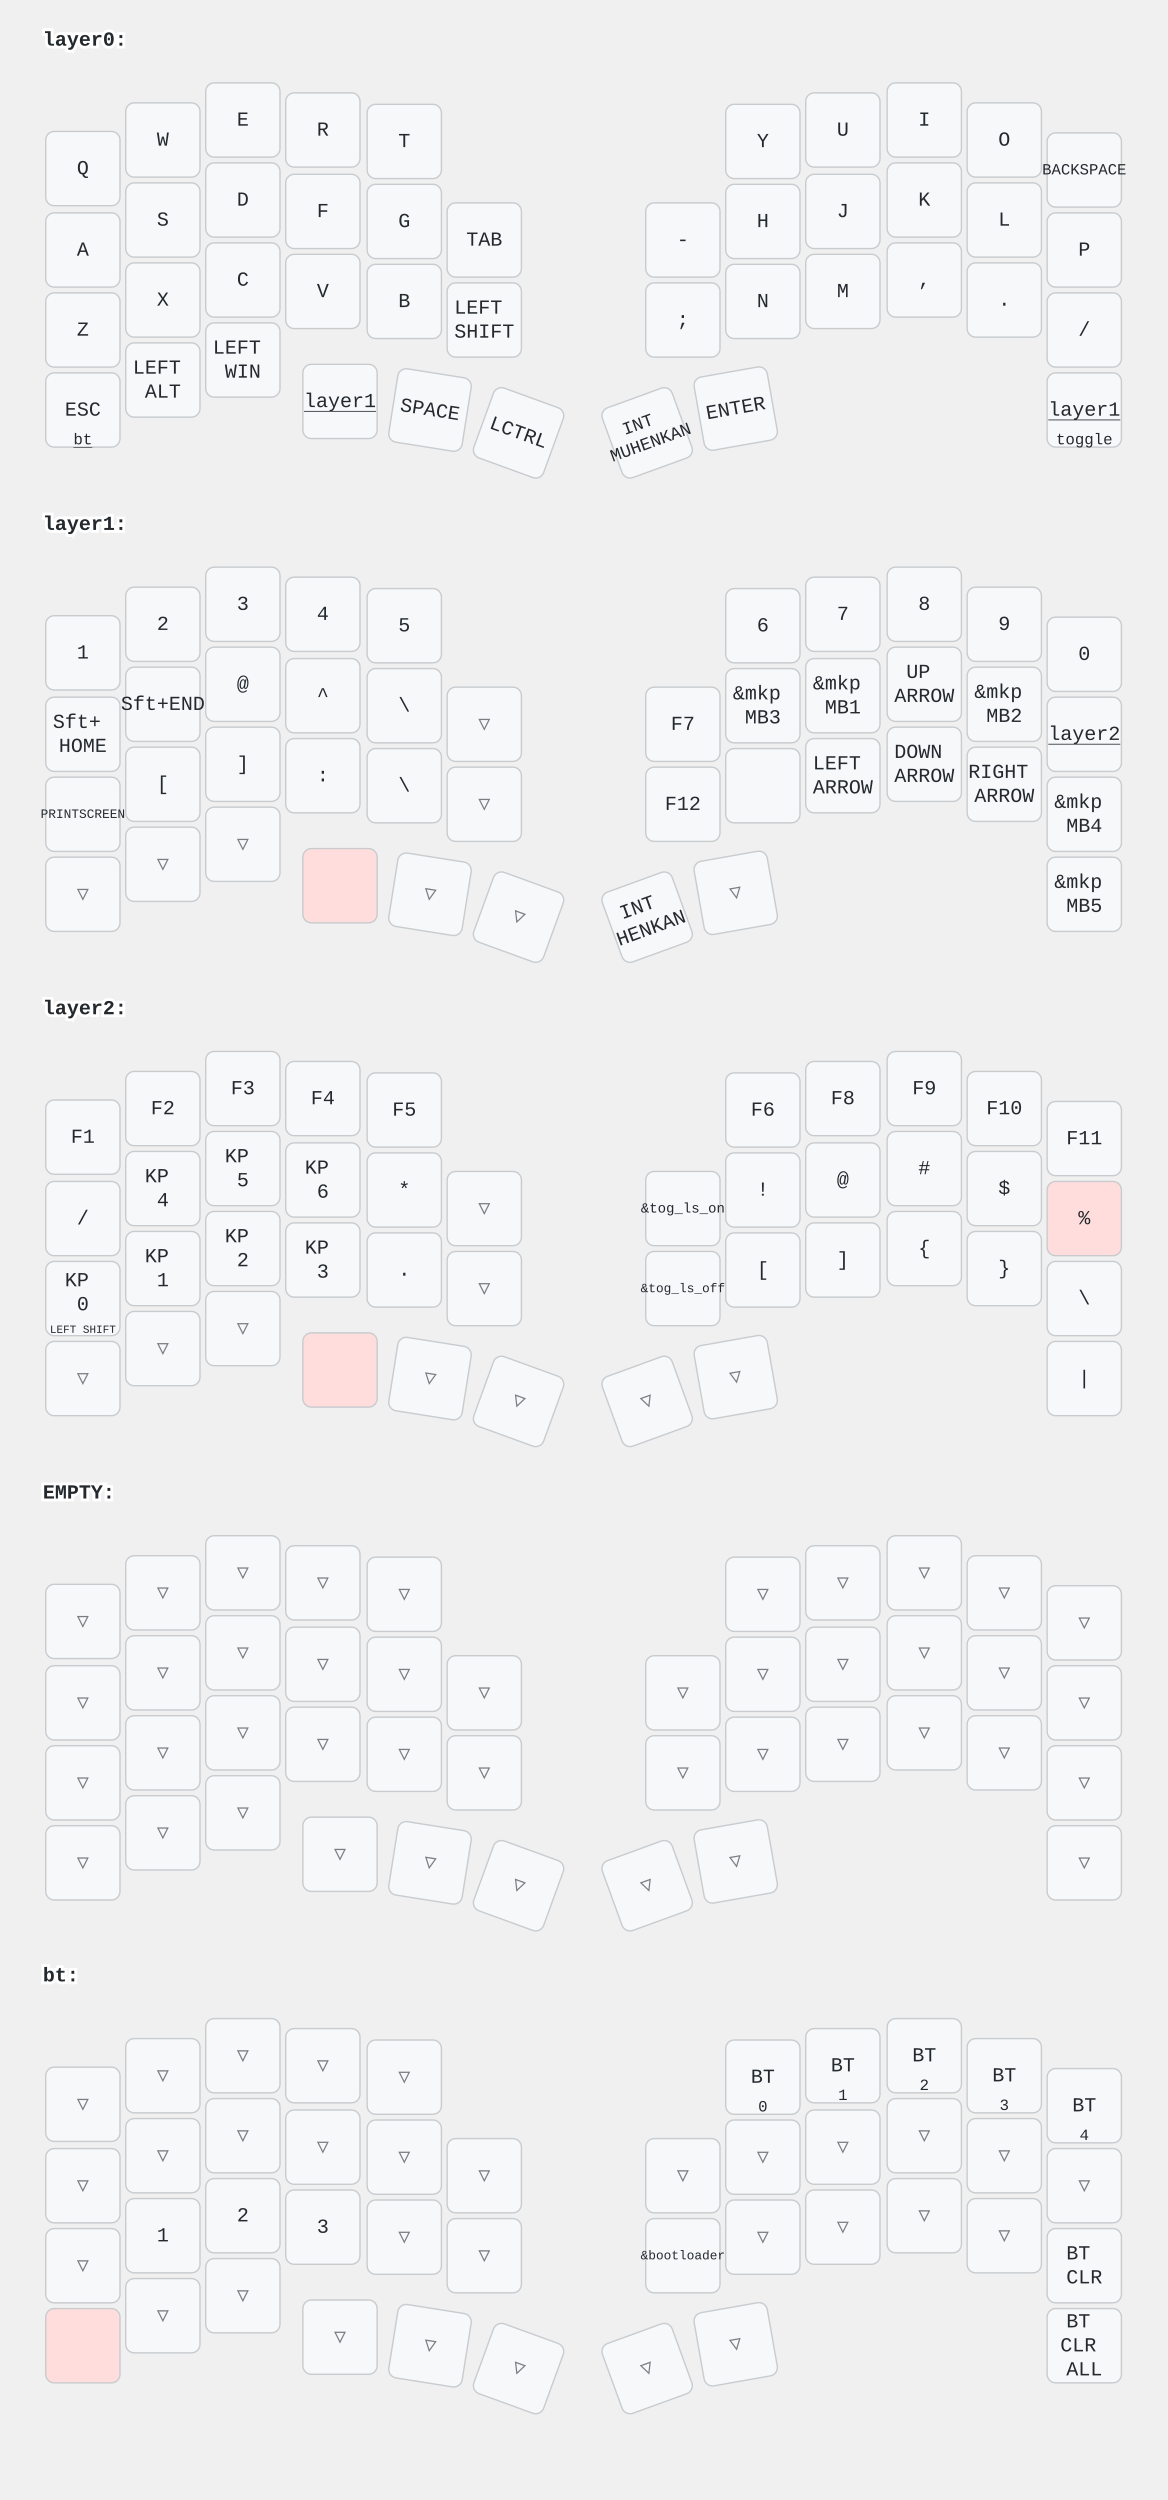
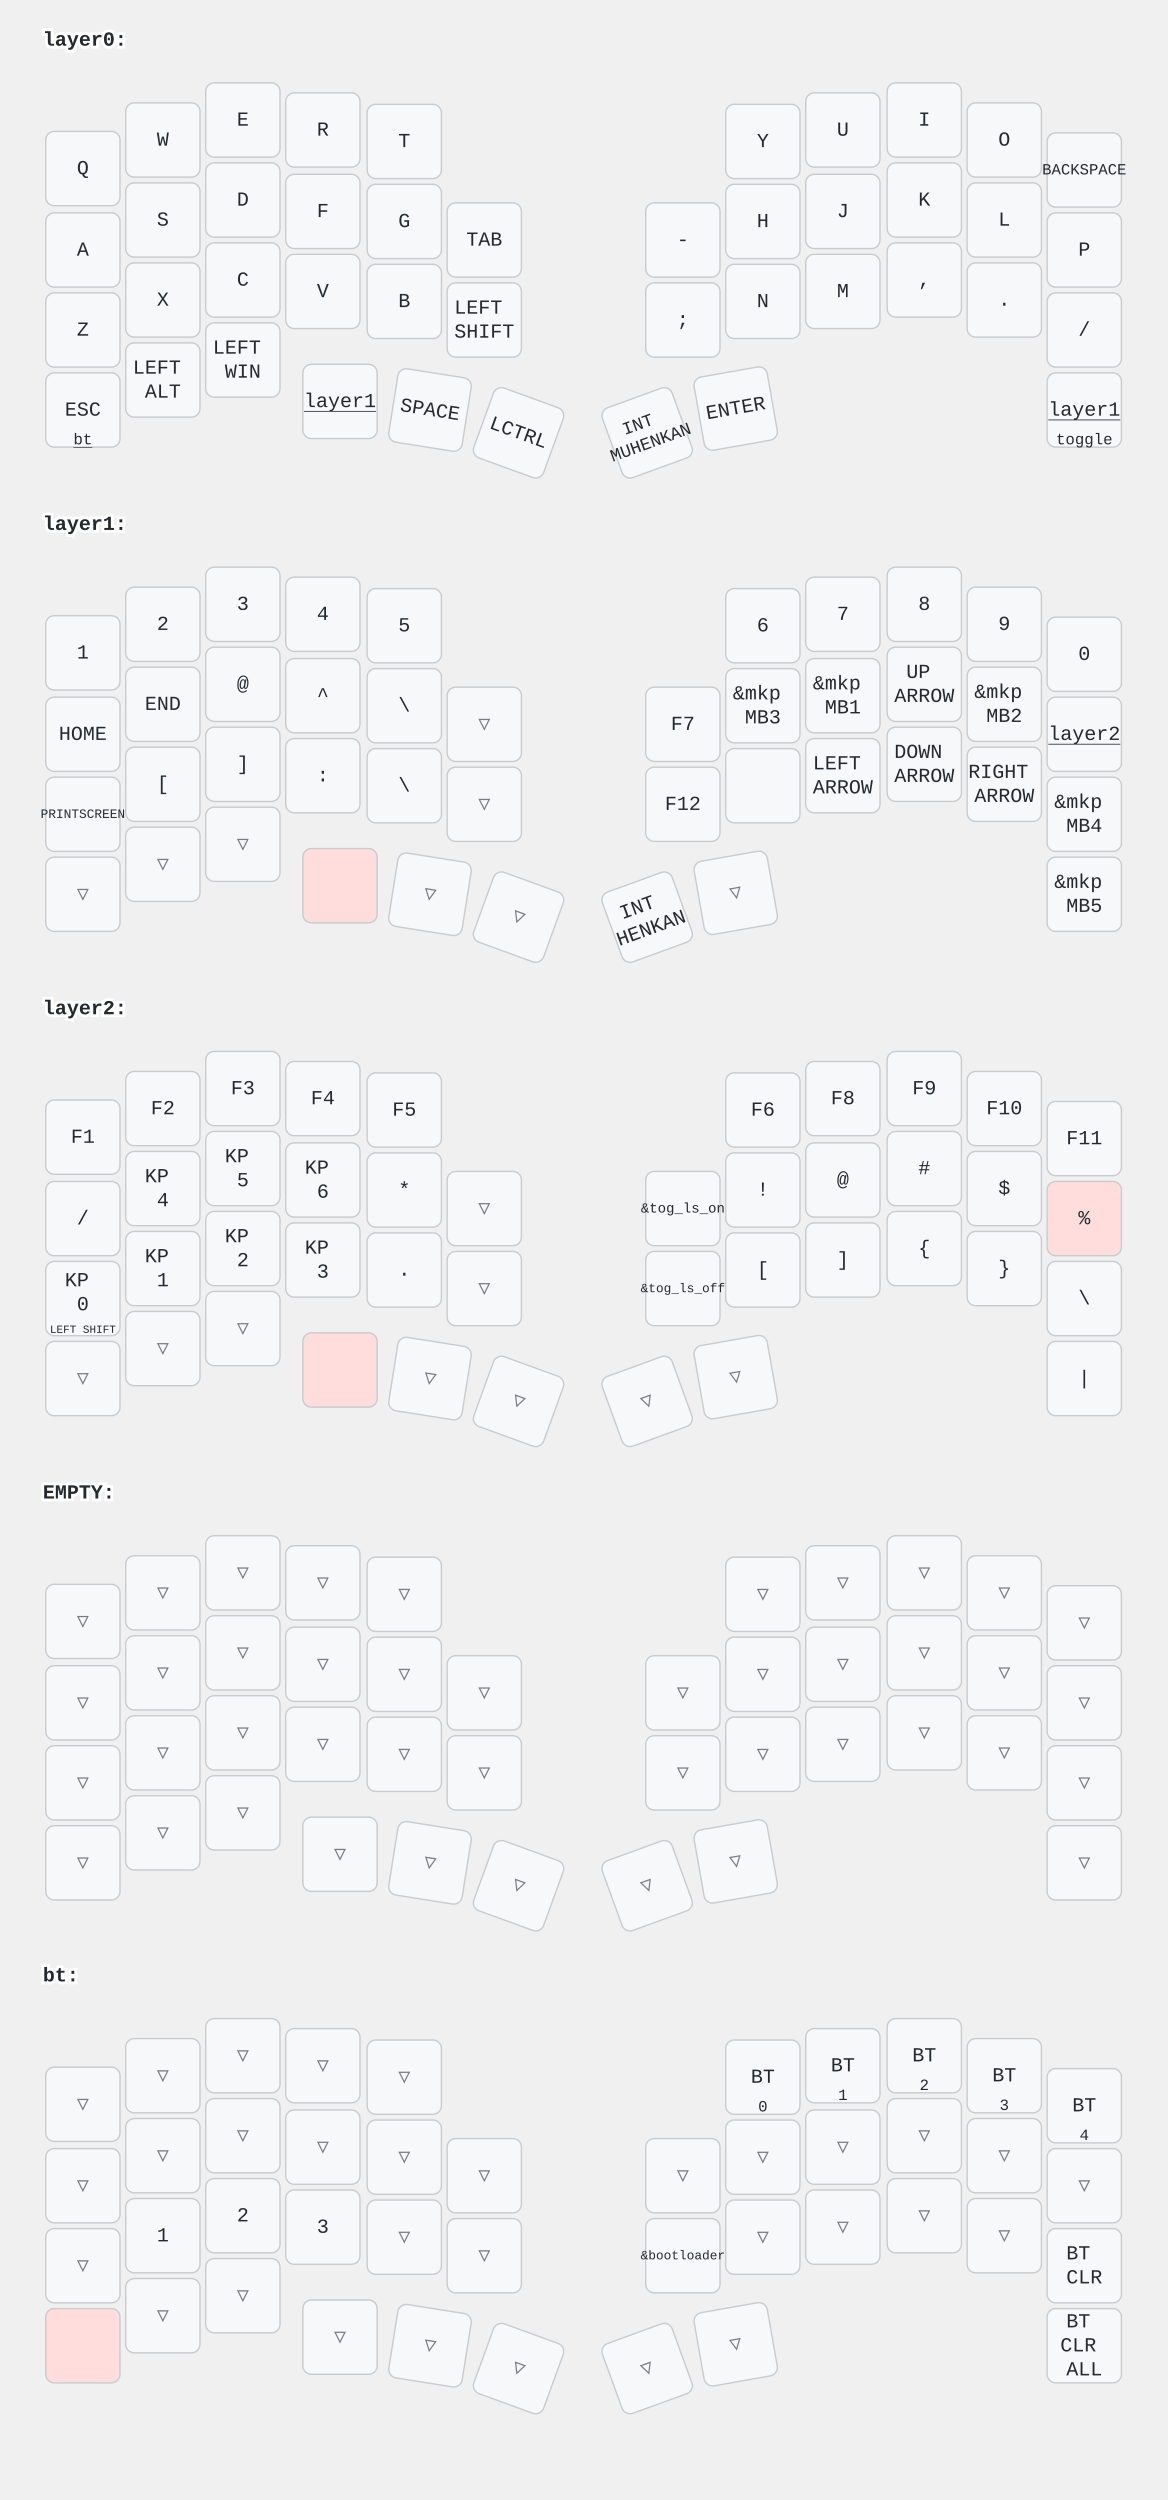
<svg xmlns="http://www.w3.org/2000/svg" width="817" height="1750" viewBox="0 0 817 1750" class="keymap">
  <style>/* inherit to force styles through use tags */
svg path {
    fill: inherit;
}

/* font and background color specifications */
svg.keymap {
    font-family: SFMono-Regular,Consolas,Liberation Mono,Menlo,monospace;
    font-size: 14px;
    font-kerning: normal;
    text-rendering: optimizeLegibility;
    fill: #24292e;
}

/* default key styling */
rect.key {
    fill: #f6f8fa;
}

rect.key, rect.combo {
    stroke: #c9cccf;
    stroke-width: 1;
}

/* default key side styling, only used is draw_key_sides is set */
rect.side {
    filter: brightness(90%);
}

/* color accent for combo boxes */
rect.combo, rect.combo-separate {
    fill: #cdf;
}

/* color accent for held keys */
rect.held, rect.combo.held {
    fill: #fdd;
}

/* color accent for ghost (optional) keys */
rect.ghost, rect.combo.ghost {
    stroke-dasharray: 4, 4;
    stroke-width: 2;
}

text {
    text-anchor: middle;
    dominant-baseline: middle;
}

/* styling for layer labels */
text.label {
    font-weight: bold;
    text-anchor: start;
    stroke: white;
    stroke-width: 4;
    paint-order: stroke;
}

/* styling for optional footer */
text.footer {
    text-anchor: end;
    dominant-baseline: auto;
    stroke: white;
    stroke-width: 4;
    paint-order: stroke;
}

/* styling for combo tap, and key non-tap label text */
text.combo, text.hold, text.shifted, text.left, text.right, text.tl, text.tr, text.bl, text.br {
    font-size: 11px;
}

text.hold, text.bl, text.br {
    text-anchor: middle;
    dominant-baseline: auto;
}

text.shifted, text.tl, text.tr {
    text-anchor: middle;
    dominant-baseline: hanging;
}

text.left, text.tl, text.bl {
    text-anchor: start;
}

text.right, text.tr, text.br {
    text-anchor: end;
}

text.layer-activator {
    text-decoration: underline;
}

/* styling for hold/shifted label text in combo box */
text.combo.hold, text.combo.shifted, text.combo.left, text.combo.right {
    font-size: 8px;
}

/* lighter symbol for transparent keys */
text.trans {
    fill: #7b7e81;
}

/* styling for combo dendrons */
path.combo {
    stroke-width: 1;
    stroke: gray;
    fill: none;
}

/* Start Tabler Icons Cleanup */
/* cannot use height/width with glyphs */
.icon-tabler &gt; path {
    fill: inherit;
    stroke: inherit;
    stroke-width: 2;
}
/* hide tabler's default box */
.icon-tabler &gt; path[stroke="none"][fill="none"] {
    visibility: hidden;
}
/* End Tabler Icons Cleanup */
</style>
  <g transform="translate(30, 0)" class="layer-layer0">
    <text x="0" y="28" class="label" id="layer0">layer0:</text>
    <g transform="translate(0, 56)">
      <g transform="translate(28, 62)" class="key keypos-0">
        <rect rx="6" ry="6" x="-26" y="-26" width="52" height="52" class="key" />
        <text x="0" y="0" class="key tap">Q</text>
      </g>
      <g transform="translate(84, 42)" class="key keypos-1">
        <rect rx="6" ry="6" x="-26" y="-26" width="52" height="52" class="key" />
        <text x="0" y="0" class="key tap">W</text>
      </g>
      <g transform="translate(140, 28)" class="key keypos-2">
        <rect rx="6" ry="6" x="-26" y="-26" width="52" height="52" class="key" />
        <text x="0" y="0" class="key tap">E</text>
      </g>
      <g transform="translate(196, 35)" class="key keypos-3">
        <rect rx="6" ry="6" x="-26" y="-26" width="52" height="52" class="key" />
        <text x="0" y="0" class="key tap">R</text>
      </g>
      <g transform="translate(253, 43)" class="key keypos-4">
        <rect rx="6" ry="6" x="-26" y="-26" width="52" height="52" class="key" />
        <text x="0" y="0" class="key tap">T</text>
      </g>
      <g transform="translate(504, 43)" class="key keypos-5">
        <rect rx="6" ry="6" x="-26" y="-26" width="52" height="52" class="key" />
        <text x="0" y="0" class="key tap">Y</text>
      </g>
      <g transform="translate(560, 35)" class="key keypos-6">
        <rect rx="6" ry="6" x="-26" y="-26" width="52" height="52" class="key" />
        <text x="0" y="0" class="key tap">U</text>
      </g>
      <g transform="translate(617, 28)" class="key keypos-7">
        <rect rx="6" ry="6" x="-26" y="-26" width="52" height="52" class="key" />
        <text x="0" y="0" class="key tap">I</text>
      </g>
      <g transform="translate(673, 42)" class="key keypos-8">
        <rect rx="6" ry="6" x="-26" y="-26" width="52" height="52" class="key" />
        <text x="0" y="0" class="key tap">O</text>
      </g>
      <g transform="translate(729, 63)" class="key keypos-9">
        <rect rx="6" ry="6" x="-26" y="-26" width="52" height="52" class="key" />
        <text x="0" y="0" class="key tap">
          <tspan style="font-size: 78%">BACKSPACE</tspan>
        </text>
      </g>
      <g transform="translate(28, 119)" class="key keypos-10">
        <rect rx="6" ry="6" x="-26" y="-26" width="52" height="52" class="key" />
        <text x="0" y="0" class="key tap">A</text>
      </g>
      <g transform="translate(84, 98)" class="key keypos-11">
        <rect rx="6" ry="6" x="-26" y="-26" width="52" height="52" class="key" />
        <text x="0" y="0" class="key tap">S</text>
      </g>
      <g transform="translate(140, 84)" class="key keypos-12">
        <rect rx="6" ry="6" x="-26" y="-26" width="52" height="52" class="key" />
        <text x="0" y="0" class="key tap">D</text>
      </g>
      <g transform="translate(196, 92)" class="key keypos-13">
        <rect rx="6" ry="6" x="-26" y="-26" width="52" height="52" class="key" />
        <text x="0" y="0" class="key tap">F</text>
      </g>
      <g transform="translate(253, 99)" class="key keypos-14">
        <rect rx="6" ry="6" x="-26" y="-26" width="52" height="52" class="key" />
        <text x="0" y="0" class="key tap">G</text>
      </g>
      <g transform="translate(309, 112)" class="key keypos-15">
        <rect rx="6" ry="6" x="-26" y="-26" width="52" height="52" class="key" />
        <text x="0" y="0" class="key tap">TAB</text>
      </g>
      <g transform="translate(448, 112)" class="key keypos-16">
        <rect rx="6" ry="6" x="-26" y="-26" width="52" height="52" class="key" />
        <text x="0" y="0" class="key tap">-</text>
      </g>
      <g transform="translate(504, 99)" class="key keypos-17">
        <rect rx="6" ry="6" x="-26" y="-26" width="52" height="52" class="key" />
        <text x="0" y="0" class="key tap">H</text>
      </g>
      <g transform="translate(560, 92)" class="key keypos-18">
        <rect rx="6" ry="6" x="-26" y="-26" width="52" height="52" class="key" />
        <text x="0" y="0" class="key tap">J</text>
      </g>
      <g transform="translate(617, 84)" class="key keypos-19">
        <rect rx="6" ry="6" x="-26" y="-26" width="52" height="52" class="key" />
        <text x="0" y="0" class="key tap">K</text>
      </g>
      <g transform="translate(673, 98)" class="key keypos-20">
        <rect rx="6" ry="6" x="-26" y="-26" width="52" height="52" class="key" />
        <text x="0" y="0" class="key tap">L</text>
      </g>
      <g transform="translate(729, 119)" class="key keypos-21">
        <rect rx="6" ry="6" x="-26" y="-26" width="52" height="52" class="key" />
        <text x="0" y="0" class="key tap">P</text>
      </g>
      <g transform="translate(28, 175)" class="key keypos-22">
        <rect rx="6" ry="6" x="-26" y="-26" width="52" height="52" class="key" />
        <text x="0" y="0" class="key tap">Z</text>
      </g>
      <g transform="translate(84, 154)" class="key keypos-23">
        <rect rx="6" ry="6" x="-26" y="-26" width="52" height="52" class="key" />
        <text x="0" y="0" class="key tap">X</text>
      </g>
      <g transform="translate(140, 140)" class="key keypos-24">
        <rect rx="6" ry="6" x="-26" y="-26" width="52" height="52" class="key" />
        <text x="0" y="0" class="key tap">C</text>
      </g>
      <g transform="translate(196, 148)" class="key keypos-25">
        <rect rx="6" ry="6" x="-26" y="-26" width="52" height="52" class="key" />
        <text x="0" y="0" class="key tap">V</text>
      </g>
      <g transform="translate(253, 155)" class="key keypos-26">
        <rect rx="6" ry="6" x="-26" y="-26" width="52" height="52" class="key" />
        <text x="0" y="0" class="key tap">B</text>
      </g>
      <g transform="translate(309, 168)" class="key keypos-27">
        <rect rx="6" ry="6" x="-26" y="-26" width="52" height="52" class="key" />
        <text x="0" y="0" class="key tap">
          <tspan x="0" dy="-0.6em">LEFT</tspan>
          <tspan x="0" dy="1.2em">SHIFT</tspan>
        </text>
      </g>
      <g transform="translate(448, 168)" class="key keypos-28">
        <rect rx="6" ry="6" x="-26" y="-26" width="52" height="52" class="key" />
        <text x="0" y="0" class="key tap">;</text>
      </g>
      <g transform="translate(504, 155)" class="key keypos-29">
        <rect rx="6" ry="6" x="-26" y="-26" width="52" height="52" class="key" />
        <text x="0" y="0" class="key tap">N</text>
      </g>
      <g transform="translate(560, 148)" class="key keypos-30">
        <rect rx="6" ry="6" x="-26" y="-26" width="52" height="52" class="key" />
        <text x="0" y="0" class="key tap">M</text>
      </g>
      <g transform="translate(617, 140)" class="key keypos-31">
        <rect rx="6" ry="6" x="-26" y="-26" width="52" height="52" class="key" />
        <text x="0" y="0" class="key tap">,</text>
      </g>
      <g transform="translate(673, 154)" class="key keypos-32">
        <rect rx="6" ry="6" x="-26" y="-26" width="52" height="52" class="key" />
        <text x="0" y="0" class="key tap">.</text>
      </g>
      <g transform="translate(729, 175)" class="key keypos-33">
        <rect rx="6" ry="6" x="-26" y="-26" width="52" height="52" class="key" />
        <text x="0" y="0" class="key tap">/</text>
      </g>
      <g transform="translate(28, 231)" class="key keypos-34">
        <rect rx="6" ry="6" x="-26" y="-26" width="52" height="52" class="key" />
        <text x="0" y="0" class="key tap">ESC</text>
        <a href="#bt">
          <text x="0" y="24" class="key hold layer-activator">bt</text>
        </a>
      </g>
      <g transform="translate(84, 210)" class="key keypos-35">
        <rect rx="6" ry="6" x="-26" y="-26" width="52" height="52" class="key" />
        <text x="0" y="0" class="key tap">
          <tspan x="0" dy="-0.6em">LEFT</tspan>
          <tspan x="0" dy="1.2em">ALT</tspan>
        </text>
      </g>
      <g transform="translate(140, 196)" class="key keypos-36">
        <rect rx="6" ry="6" x="-26" y="-26" width="52" height="52" class="key" />
        <text x="0" y="0" class="key tap">
          <tspan x="0" dy="-0.6em">LEFT</tspan>
          <tspan x="0" dy="1.2em">WIN</tspan>
        </text>
      </g>
      <g transform="translate(208, 225)" class="key keypos-37">
        <rect rx="6" ry="6" x="-26" y="-26" width="52" height="52" class="key" />
        <a href="#layer1">
          <text x="0" y="0" class="key tap layer-activator">layer1</text>
        </a>
      </g>
      <g transform="translate(271, 231) rotate(9.0)" class="key keypos-38">
        <rect rx="6" ry="6" x="-26" y="-26" width="52" height="52" class="key" />
        <text x="0" y="0" class="key tap">SPACE</text>
      </g>
      <g transform="translate(333, 247) rotate(20.0)" class="key keypos-39">
        <rect rx="6" ry="6" x="-26" y="-26" width="52" height="52" class="key" />
        <text x="0" y="0" class="key tap">LCTRL</text>
      </g>
      <g transform="translate(423, 247) rotate(-20.0)" class="key keypos-40">
        <rect rx="6" ry="6" x="-26" y="-26" width="52" height="52" class="key" />
        <text x="0" y="0" class="key tap">
          <tspan x="0" dy="-0.6em" style="font-size: 88%">INT</tspan>
          <tspan x="0" dy="1.2em" style="font-size: 88%">MUHENKAN</tspan>
        </text>
      </g>
      <g transform="translate(485, 230) rotate(-10.0)" class="key keypos-41">
        <rect rx="6" ry="6" x="-26" y="-26" width="52" height="52" class="key" />
        <text x="0" y="0" class="key tap">ENTER</text>
      </g>
      <g transform="translate(729, 231)" class="key keypos-42">
        <rect rx="6" ry="6" x="-26" y="-26" width="52" height="52" class="key" />
        <a href="#layer1">
          <text x="0" y="0" class="key tap layer-activator">layer1</text>
        </a>
        <text x="0" y="24" class="key hold">toggle</text>
      </g>
    </g>
  </g>
  <g transform="translate(30, 339)" class="layer-layer1">
    <text x="0" y="28" class="label" id="layer1">layer1:</text>
    <g transform="translate(0, 56)">
      <g transform="translate(28, 62)" class="key keypos-0">
        <rect rx="6" ry="6" x="-26" y="-26" width="52" height="52" class="key" />
        <text x="0" y="0" class="key tap">1</text>
      </g>
      <g transform="translate(84, 42)" class="key keypos-1">
        <rect rx="6" ry="6" x="-26" y="-26" width="52" height="52" class="key" />
        <text x="0" y="0" class="key tap">2</text>
      </g>
      <g transform="translate(140, 28)" class="key keypos-2">
        <rect rx="6" ry="6" x="-26" y="-26" width="52" height="52" class="key" />
        <text x="0" y="0" class="key tap">3</text>
      </g>
      <g transform="translate(196, 35)" class="key keypos-3">
        <rect rx="6" ry="6" x="-26" y="-26" width="52" height="52" class="key" />
        <text x="0" y="0" class="key tap">4</text>
      </g>
      <g transform="translate(253, 43)" class="key keypos-4">
        <rect rx="6" ry="6" x="-26" y="-26" width="52" height="52" class="key" />
        <text x="0" y="0" class="key tap">5</text>
      </g>
      <g transform="translate(504, 43)" class="key keypos-5">
        <rect rx="6" ry="6" x="-26" y="-26" width="52" height="52" class="key" />
        <text x="0" y="0" class="key tap">6</text>
      </g>
      <g transform="translate(560, 35)" class="key keypos-6">
        <rect rx="6" ry="6" x="-26" y="-26" width="52" height="52" class="key" />
        <text x="0" y="0" class="key tap">7</text>
      </g>
      <g transform="translate(617, 28)" class="key keypos-7">
        <rect rx="6" ry="6" x="-26" y="-26" width="52" height="52" class="key" />
        <text x="0" y="0" class="key tap">8</text>
      </g>
      <g transform="translate(673, 42)" class="key keypos-8">
        <rect rx="6" ry="6" x="-26" y="-26" width="52" height="52" class="key" />
        <text x="0" y="0" class="key tap">9</text>
      </g>
      <g transform="translate(729, 63)" class="key keypos-9">
        <rect rx="6" ry="6" x="-26" y="-26" width="52" height="52" class="key" />
        <text x="0" y="0" class="key tap">0</text>
      </g>
      <g transform="translate(28, 119)" class="key keypos-10">
        <rect rx="6" ry="6" x="-26" y="-26" width="52" height="52" class="key" />
-         <text x="0" y="0" class="key tap">
-           <tspan x="0" dy="-0.6em">Sft+</tspan>
-           <tspan x="0" dy="1.2em">HOME</tspan>
-         </text>
+         <text x="0" y="0" class="key tap">HOME</text>
      </g>
      <g transform="translate(84, 98)" class="key keypos-11">
        <rect rx="6" ry="6" x="-26" y="-26" width="52" height="52" class="key" />
-         <text x="0" y="0" class="key tap">Sft+END</text>
+         <text x="0" y="0" class="key tap">END</text>
      </g>
      <g transform="translate(140, 84)" class="key keypos-12">
        <rect rx="6" ry="6" x="-26" y="-26" width="52" height="52" class="key" />
        <text x="0" y="0" class="key tap">@</text>
      </g>
      <g transform="translate(196, 92)" class="key keypos-13">
        <rect rx="6" ry="6" x="-26" y="-26" width="52" height="52" class="key" />
        <text x="0" y="0" class="key tap">^</text>
      </g>
      <g transform="translate(253, 99)" class="key keypos-14">
        <rect rx="6" ry="6" x="-26" y="-26" width="52" height="52" class="key" />
        <text x="0" y="0" class="key tap">\</text>
      </g>
      <g transform="translate(309, 112)" class="key trans keypos-15">
        <rect rx="6" ry="6" x="-26" y="-26" width="52" height="52" class="key trans" />
        <text x="0" y="0" class="key trans tap">▽</text>
      </g>
      <g transform="translate(448, 112)" class="key keypos-16">
        <rect rx="6" ry="6" x="-26" y="-26" width="52" height="52" class="key" />
        <text x="0" y="0" class="key tap">F7</text>
      </g>
      <g transform="translate(504, 99)" class="key keypos-17">
        <rect rx="6" ry="6" x="-26" y="-26" width="52" height="52" class="key" />
        <text x="0" y="0" class="key tap">
          <tspan x="0" dy="-0.6em">&amp;mkp</tspan>
          <tspan x="0" dy="1.2em">MB3</tspan>
        </text>
      </g>
      <g transform="translate(560, 92)" class="key keypos-18">
        <rect rx="6" ry="6" x="-26" y="-26" width="52" height="52" class="key" />
        <text x="0" y="0" class="key tap">
          <tspan x="0" dy="-0.6em">&amp;mkp</tspan>
          <tspan x="0" dy="1.2em">MB1</tspan>
        </text>
      </g>
      <g transform="translate(617, 84)" class="key keypos-19">
        <rect rx="6" ry="6" x="-26" y="-26" width="52" height="52" class="key" />
        <text x="0" y="0" class="key tap">
          <tspan x="0" dy="-0.6em">UP</tspan>
          <tspan x="0" dy="1.2em">ARROW</tspan>
        </text>
      </g>
      <g transform="translate(673, 98)" class="key keypos-20">
        <rect rx="6" ry="6" x="-26" y="-26" width="52" height="52" class="key" />
        <text x="0" y="0" class="key tap">
          <tspan x="0" dy="-0.6em">&amp;mkp</tspan>
          <tspan x="0" dy="1.2em">MB2</tspan>
        </text>
      </g>
      <g transform="translate(729, 119)" class="key keypos-21">
        <rect rx="6" ry="6" x="-26" y="-26" width="52" height="52" class="key" />
        <a href="#layer2">
          <text x="0" y="0" class="key tap layer-activator">layer2</text>
        </a>
      </g>
      <g transform="translate(28, 175)" class="key keypos-22">
        <rect rx="6" ry="6" x="-26" y="-26" width="52" height="52" class="key" />
        <text x="0" y="0" class="key tap">
          <tspan style="font-size: 64%">PRINTSCREEN</tspan>
        </text>
      </g>
      <g transform="translate(84, 154)" class="key keypos-23">
        <rect rx="6" ry="6" x="-26" y="-26" width="52" height="52" class="key" />
        <text x="0" y="0" class="key tap">[</text>
      </g>
      <g transform="translate(140, 140)" class="key keypos-24">
        <rect rx="6" ry="6" x="-26" y="-26" width="52" height="52" class="key" />
        <text x="0" y="0" class="key tap">]</text>
      </g>
      <g transform="translate(196, 148)" class="key keypos-25">
        <rect rx="6" ry="6" x="-26" y="-26" width="52" height="52" class="key" />
        <text x="0" y="0" class="key tap">:</text>
      </g>
      <g transform="translate(253, 155)" class="key keypos-26">
        <rect rx="6" ry="6" x="-26" y="-26" width="52" height="52" class="key" />
        <text x="0" y="0" class="key tap">\</text>
      </g>
      <g transform="translate(309, 168)" class="key trans keypos-27">
        <rect rx="6" ry="6" x="-26" y="-26" width="52" height="52" class="key trans" />
        <text x="0" y="0" class="key trans tap">▽</text>
      </g>
      <g transform="translate(448, 168)" class="key keypos-28">
        <rect rx="6" ry="6" x="-26" y="-26" width="52" height="52" class="key" />
        <text x="0" y="0" class="key tap">F12</text>
      </g>
      <g transform="translate(504, 155)" class="key keypos-29">
        <rect rx="6" ry="6" x="-26" y="-26" width="52" height="52" class="key" />
      </g>
      <g transform="translate(560, 148)" class="key keypos-30">
        <rect rx="6" ry="6" x="-26" y="-26" width="52" height="52" class="key" />
        <text x="0" y="0" class="key tap">
          <tspan x="0" dy="-0.6em">LEFT</tspan>
          <tspan x="0" dy="1.2em">ARROW</tspan>
        </text>
      </g>
      <g transform="translate(617, 140)" class="key keypos-31">
        <rect rx="6" ry="6" x="-26" y="-26" width="52" height="52" class="key" />
        <text x="0" y="0" class="key tap">
          <tspan x="0" dy="-0.6em">DOWN</tspan>
          <tspan x="0" dy="1.2em">ARROW</tspan>
        </text>
      </g>
      <g transform="translate(673, 154)" class="key keypos-32">
        <rect rx="6" ry="6" x="-26" y="-26" width="52" height="52" class="key" />
        <text x="0" y="0" class="key tap">
          <tspan x="0" dy="-0.6em">RIGHT</tspan>
          <tspan x="0" dy="1.2em">ARROW</tspan>
        </text>
      </g>
      <g transform="translate(729, 175)" class="key keypos-33">
        <rect rx="6" ry="6" x="-26" y="-26" width="52" height="52" class="key" />
        <text x="0" y="0" class="key tap">
          <tspan x="0" dy="-0.6em">&amp;mkp</tspan>
          <tspan x="0" dy="1.2em">MB4</tspan>
        </text>
      </g>
      <g transform="translate(28, 231)" class="key trans keypos-34">
        <rect rx="6" ry="6" x="-26" y="-26" width="52" height="52" class="key trans" />
        <text x="0" y="0" class="key trans tap">▽</text>
      </g>
      <g transform="translate(84, 210)" class="key trans keypos-35">
        <rect rx="6" ry="6" x="-26" y="-26" width="52" height="52" class="key trans" />
        <text x="0" y="0" class="key trans tap">▽</text>
      </g>
      <g transform="translate(140, 196)" class="key trans keypos-36">
        <rect rx="6" ry="6" x="-26" y="-26" width="52" height="52" class="key trans" />
        <text x="0" y="0" class="key trans tap">▽</text>
      </g>
      <g transform="translate(208, 225)" class="key held keypos-37">
        <rect rx="6" ry="6" x="-26" y="-26" width="52" height="52" class="key held" />
      </g>
      <g transform="translate(271, 231) rotate(9.0)" class="key trans keypos-38">
        <rect rx="6" ry="6" x="-26" y="-26" width="52" height="52" class="key trans" />
        <text x="0" y="0" class="key trans tap">▽</text>
      </g>
      <g transform="translate(333, 247) rotate(20.0)" class="key trans keypos-39">
        <rect rx="6" ry="6" x="-26" y="-26" width="52" height="52" class="key trans" />
        <text x="0" y="0" class="key trans tap">▽</text>
      </g>
      <g transform="translate(423, 247) rotate(-20.0)" class="key keypos-40">
        <rect rx="6" ry="6" x="-26" y="-26" width="52" height="52" class="key" />
        <text x="0" y="0" class="key tap">
          <tspan x="0" dy="-0.6em">INT</tspan>
          <tspan x="0" dy="1.2em">HENKAN</tspan>
        </text>
      </g>
      <g transform="translate(485, 230) rotate(-10.0)" class="key trans keypos-41">
        <rect rx="6" ry="6" x="-26" y="-26" width="52" height="52" class="key trans" />
        <text x="0" y="0" class="key trans tap">▽</text>
      </g>
      <g transform="translate(729, 231)" class="key keypos-42">
        <rect rx="6" ry="6" x="-26" y="-26" width="52" height="52" class="key" />
        <text x="0" y="0" class="key tap">
          <tspan x="0" dy="-0.6em">&amp;mkp</tspan>
          <tspan x="0" dy="1.2em">MB5</tspan>
        </text>
      </g>
    </g>
  </g>
  <g transform="translate(30, 678)" class="layer-layer2">
    <text x="0" y="28" class="label" id="layer2">layer2:</text>
    <g transform="translate(0, 56)">
      <g transform="translate(28, 62)" class="key keypos-0">
        <rect rx="6" ry="6" x="-26" y="-26" width="52" height="52" class="key" />
        <text x="0" y="0" class="key tap">F1</text>
      </g>
      <g transform="translate(84, 42)" class="key keypos-1">
        <rect rx="6" ry="6" x="-26" y="-26" width="52" height="52" class="key" />
        <text x="0" y="0" class="key tap">F2</text>
      </g>
      <g transform="translate(140, 28)" class="key keypos-2">
        <rect rx="6" ry="6" x="-26" y="-26" width="52" height="52" class="key" />
        <text x="0" y="0" class="key tap">F3</text>
      </g>
      <g transform="translate(196, 35)" class="key keypos-3">
        <rect rx="6" ry="6" x="-26" y="-26" width="52" height="52" class="key" />
        <text x="0" y="0" class="key tap">F4</text>
      </g>
      <g transform="translate(253, 43)" class="key keypos-4">
        <rect rx="6" ry="6" x="-26" y="-26" width="52" height="52" class="key" />
        <text x="0" y="0" class="key tap">F5</text>
      </g>
      <g transform="translate(504, 43)" class="key keypos-5">
        <rect rx="6" ry="6" x="-26" y="-26" width="52" height="52" class="key" />
        <text x="0" y="0" class="key tap">F6</text>
      </g>
      <g transform="translate(560, 35)" class="key keypos-6">
        <rect rx="6" ry="6" x="-26" y="-26" width="52" height="52" class="key" />
        <text x="0" y="0" class="key tap">F8</text>
      </g>
      <g transform="translate(617, 28)" class="key keypos-7">
        <rect rx="6" ry="6" x="-26" y="-26" width="52" height="52" class="key" />
        <text x="0" y="0" class="key tap">F9</text>
      </g>
      <g transform="translate(673, 42)" class="key keypos-8">
        <rect rx="6" ry="6" x="-26" y="-26" width="52" height="52" class="key" />
        <text x="0" y="0" class="key tap">F10</text>
      </g>
      <g transform="translate(729, 63)" class="key keypos-9">
        <rect rx="6" ry="6" x="-26" y="-26" width="52" height="52" class="key" />
        <text x="0" y="0" class="key tap">F11</text>
      </g>
      <g transform="translate(28, 119)" class="key keypos-10">
        <rect rx="6" ry="6" x="-26" y="-26" width="52" height="52" class="key" />
        <text x="0" y="0" class="key tap">/</text>
      </g>
      <g transform="translate(84, 98)" class="key keypos-11">
        <rect rx="6" ry="6" x="-26" y="-26" width="52" height="52" class="key" />
        <text x="0" y="0" class="key tap">
          <tspan x="0" dy="-0.6em">KP</tspan>
          <tspan x="0" dy="1.2em">4</tspan>
        </text>
      </g>
      <g transform="translate(140, 84)" class="key keypos-12">
        <rect rx="6" ry="6" x="-26" y="-26" width="52" height="52" class="key" />
        <text x="0" y="0" class="key tap">
          <tspan x="0" dy="-0.6em">KP</tspan>
          <tspan x="0" dy="1.2em">5</tspan>
        </text>
      </g>
      <g transform="translate(196, 92)" class="key keypos-13">
        <rect rx="6" ry="6" x="-26" y="-26" width="52" height="52" class="key" />
        <text x="0" y="0" class="key tap">
          <tspan x="0" dy="-0.6em">KP</tspan>
          <tspan x="0" dy="1.2em">6</tspan>
        </text>
      </g>
      <g transform="translate(253, 99)" class="key keypos-14">
        <rect rx="6" ry="6" x="-26" y="-26" width="52" height="52" class="key" />
        <text x="0" y="0" class="key tap">*</text>
      </g>
      <g transform="translate(309, 112)" class="key trans keypos-15">
        <rect rx="6" ry="6" x="-26" y="-26" width="52" height="52" class="key trans" />
        <text x="0" y="0" class="key trans tap">▽</text>
      </g>
      <g transform="translate(448, 112)" class="key keypos-16">
        <rect rx="6" ry="6" x="-26" y="-26" width="52" height="52" class="key" />
        <text x="0" y="0" class="key tap">
          <tspan style="font-size: 70%">&amp;tog_ls_on</tspan>
        </text>
      </g>
      <g transform="translate(504, 99)" class="key keypos-17">
        <rect rx="6" ry="6" x="-26" y="-26" width="52" height="52" class="key" />
        <text x="0" y="0" class="key tap">!</text>
      </g>
      <g transform="translate(560, 92)" class="key keypos-18">
        <rect rx="6" ry="6" x="-26" y="-26" width="52" height="52" class="key" />
        <text x="0" y="0" class="key tap">@</text>
      </g>
      <g transform="translate(617, 84)" class="key keypos-19">
        <rect rx="6" ry="6" x="-26" y="-26" width="52" height="52" class="key" />
        <text x="0" y="0" class="key tap">#</text>
      </g>
      <g transform="translate(673, 98)" class="key keypos-20">
        <rect rx="6" ry="6" x="-26" y="-26" width="52" height="52" class="key" />
        <text x="0" y="0" class="key tap">$</text>
      </g>
      <g transform="translate(729, 119)" class="key held keypos-21">
        <rect rx="6" ry="6" x="-26" y="-26" width="52" height="52" class="key held" />
        <text x="0" y="0" class="key held tap">%</text>
      </g>
      <g transform="translate(28, 175)" class="key keypos-22">
        <rect rx="6" ry="6" x="-26" y="-26" width="52" height="52" class="key" />
        <text x="0" y="0" class="key tap">
          <tspan x="0" dy="-0.9em">KP</tspan>
          <tspan x="0" dy="1.2em">0</tspan>
        </text>
        <text x="0" y="24" class="key hold">
          <tspan style="font-size: 70%">LEFT SHIFT</tspan>
        </text>
      </g>
      <g transform="translate(84, 154)" class="key keypos-23">
        <rect rx="6" ry="6" x="-26" y="-26" width="52" height="52" class="key" />
        <text x="0" y="0" class="key tap">
          <tspan x="0" dy="-0.6em">KP</tspan>
          <tspan x="0" dy="1.2em">1</tspan>
        </text>
      </g>
      <g transform="translate(140, 140)" class="key keypos-24">
        <rect rx="6" ry="6" x="-26" y="-26" width="52" height="52" class="key" />
        <text x="0" y="0" class="key tap">
          <tspan x="0" dy="-0.6em">KP</tspan>
          <tspan x="0" dy="1.2em">2</tspan>
        </text>
      </g>
      <g transform="translate(196, 148)" class="key keypos-25">
        <rect rx="6" ry="6" x="-26" y="-26" width="52" height="52" class="key" />
        <text x="0" y="0" class="key tap">
          <tspan x="0" dy="-0.6em">KP</tspan>
          <tspan x="0" dy="1.2em">3</tspan>
        </text>
      </g>
      <g transform="translate(253, 155)" class="key keypos-26">
        <rect rx="6" ry="6" x="-26" y="-26" width="52" height="52" class="key" />
        <text x="0" y="0" class="key tap">.</text>
      </g>
      <g transform="translate(309, 168)" class="key trans keypos-27">
        <rect rx="6" ry="6" x="-26" y="-26" width="52" height="52" class="key trans" />
        <text x="0" y="0" class="key trans tap">▽</text>
      </g>
      <g transform="translate(448, 168)" class="key keypos-28">
        <rect rx="6" ry="6" x="-26" y="-26" width="52" height="52" class="key" />
        <text x="0" y="0" class="key tap">
          <tspan style="font-size: 64%">&amp;tog_ls_off</tspan>
        </text>
      </g>
      <g transform="translate(504, 155)" class="key keypos-29">
        <rect rx="6" ry="6" x="-26" y="-26" width="52" height="52" class="key" />
        <text x="0" y="0" class="key tap">[</text>
      </g>
      <g transform="translate(560, 148)" class="key keypos-30">
        <rect rx="6" ry="6" x="-26" y="-26" width="52" height="52" class="key" />
        <text x="0" y="0" class="key tap">]</text>
      </g>
      <g transform="translate(617, 140)" class="key keypos-31">
        <rect rx="6" ry="6" x="-26" y="-26" width="52" height="52" class="key" />
        <text x="0" y="0" class="key tap">{</text>
      </g>
      <g transform="translate(673, 154)" class="key keypos-32">
        <rect rx="6" ry="6" x="-26" y="-26" width="52" height="52" class="key" />
        <text x="0" y="0" class="key tap">}</text>
      </g>
      <g transform="translate(729, 175)" class="key keypos-33">
        <rect rx="6" ry="6" x="-26" y="-26" width="52" height="52" class="key" />
        <text x="0" y="0" class="key tap">\</text>
      </g>
      <g transform="translate(28, 231)" class="key trans keypos-34">
        <rect rx="6" ry="6" x="-26" y="-26" width="52" height="52" class="key trans" />
        <text x="0" y="0" class="key trans tap">▽</text>
      </g>
      <g transform="translate(84, 210)" class="key trans keypos-35">
        <rect rx="6" ry="6" x="-26" y="-26" width="52" height="52" class="key trans" />
        <text x="0" y="0" class="key trans tap">▽</text>
      </g>
      <g transform="translate(140, 196)" class="key trans keypos-36">
        <rect rx="6" ry="6" x="-26" y="-26" width="52" height="52" class="key trans" />
        <text x="0" y="0" class="key trans tap">▽</text>
      </g>
      <g transform="translate(208, 225)" class="key held keypos-37">
        <rect rx="6" ry="6" x="-26" y="-26" width="52" height="52" class="key held" />
      </g>
      <g transform="translate(271, 231) rotate(9.0)" class="key trans keypos-38">
        <rect rx="6" ry="6" x="-26" y="-26" width="52" height="52" class="key trans" />
        <text x="0" y="0" class="key trans tap">▽</text>
      </g>
      <g transform="translate(333, 247) rotate(20.0)" class="key trans keypos-39">
        <rect rx="6" ry="6" x="-26" y="-26" width="52" height="52" class="key trans" />
        <text x="0" y="0" class="key trans tap">▽</text>
      </g>
      <g transform="translate(423, 247) rotate(-20.0)" class="key trans keypos-40">
        <rect rx="6" ry="6" x="-26" y="-26" width="52" height="52" class="key trans" />
        <text x="0" y="0" class="key trans tap">▽</text>
      </g>
      <g transform="translate(485, 230) rotate(-10.0)" class="key trans keypos-41">
        <rect rx="6" ry="6" x="-26" y="-26" width="52" height="52" class="key trans" />
        <text x="0" y="0" class="key trans tap">▽</text>
      </g>
      <g transform="translate(729, 231)" class="key keypos-42">
        <rect rx="6" ry="6" x="-26" y="-26" width="52" height="52" class="key" />
        <text x="0" y="0" class="key tap">|</text>
      </g>
    </g>
  </g>
  <g transform="translate(30, 1017)" class="layer-EMPTY">
    <text x="0" y="28" class="label" id="EMPTY">EMPTY:</text>
    <g transform="translate(0, 56)">
      <g transform="translate(28, 62)" class="key trans keypos-0">
        <rect rx="6" ry="6" x="-26" y="-26" width="52" height="52" class="key trans" />
        <text x="0" y="0" class="key trans tap">▽</text>
      </g>
      <g transform="translate(84, 42)" class="key trans keypos-1">
        <rect rx="6" ry="6" x="-26" y="-26" width="52" height="52" class="key trans" />
        <text x="0" y="0" class="key trans tap">▽</text>
      </g>
      <g transform="translate(140, 28)" class="key trans keypos-2">
        <rect rx="6" ry="6" x="-26" y="-26" width="52" height="52" class="key trans" />
        <text x="0" y="0" class="key trans tap">▽</text>
      </g>
      <g transform="translate(196, 35)" class="key trans keypos-3">
        <rect rx="6" ry="6" x="-26" y="-26" width="52" height="52" class="key trans" />
        <text x="0" y="0" class="key trans tap">▽</text>
      </g>
      <g transform="translate(253, 43)" class="key trans keypos-4">
        <rect rx="6" ry="6" x="-26" y="-26" width="52" height="52" class="key trans" />
        <text x="0" y="0" class="key trans tap">▽</text>
      </g>
      <g transform="translate(504, 43)" class="key trans keypos-5">
        <rect rx="6" ry="6" x="-26" y="-26" width="52" height="52" class="key trans" />
        <text x="0" y="0" class="key trans tap">▽</text>
      </g>
      <g transform="translate(560, 35)" class="key trans keypos-6">
        <rect rx="6" ry="6" x="-26" y="-26" width="52" height="52" class="key trans" />
        <text x="0" y="0" class="key trans tap">▽</text>
      </g>
      <g transform="translate(617, 28)" class="key trans keypos-7">
        <rect rx="6" ry="6" x="-26" y="-26" width="52" height="52" class="key trans" />
        <text x="0" y="0" class="key trans tap">▽</text>
      </g>
      <g transform="translate(673, 42)" class="key trans keypos-8">
        <rect rx="6" ry="6" x="-26" y="-26" width="52" height="52" class="key trans" />
        <text x="0" y="0" class="key trans tap">▽</text>
      </g>
      <g transform="translate(729, 63)" class="key trans keypos-9">
        <rect rx="6" ry="6" x="-26" y="-26" width="52" height="52" class="key trans" />
        <text x="0" y="0" class="key trans tap">▽</text>
      </g>
      <g transform="translate(28, 119)" class="key trans keypos-10">
        <rect rx="6" ry="6" x="-26" y="-26" width="52" height="52" class="key trans" />
        <text x="0" y="0" class="key trans tap">▽</text>
      </g>
      <g transform="translate(84, 98)" class="key trans keypos-11">
        <rect rx="6" ry="6" x="-26" y="-26" width="52" height="52" class="key trans" />
        <text x="0" y="0" class="key trans tap">▽</text>
      </g>
      <g transform="translate(140, 84)" class="key trans keypos-12">
        <rect rx="6" ry="6" x="-26" y="-26" width="52" height="52" class="key trans" />
        <text x="0" y="0" class="key trans tap">▽</text>
      </g>
      <g transform="translate(196, 92)" class="key trans keypos-13">
        <rect rx="6" ry="6" x="-26" y="-26" width="52" height="52" class="key trans" />
        <text x="0" y="0" class="key trans tap">▽</text>
      </g>
      <g transform="translate(253, 99)" class="key trans keypos-14">
        <rect rx="6" ry="6" x="-26" y="-26" width="52" height="52" class="key trans" />
        <text x="0" y="0" class="key trans tap">▽</text>
      </g>
      <g transform="translate(309, 112)" class="key trans keypos-15">
        <rect rx="6" ry="6" x="-26" y="-26" width="52" height="52" class="key trans" />
        <text x="0" y="0" class="key trans tap">▽</text>
      </g>
      <g transform="translate(448, 112)" class="key trans keypos-16">
        <rect rx="6" ry="6" x="-26" y="-26" width="52" height="52" class="key trans" />
        <text x="0" y="0" class="key trans tap">▽</text>
      </g>
      <g transform="translate(504, 99)" class="key trans keypos-17">
        <rect rx="6" ry="6" x="-26" y="-26" width="52" height="52" class="key trans" />
        <text x="0" y="0" class="key trans tap">▽</text>
      </g>
      <g transform="translate(560, 92)" class="key trans keypos-18">
        <rect rx="6" ry="6" x="-26" y="-26" width="52" height="52" class="key trans" />
        <text x="0" y="0" class="key trans tap">▽</text>
      </g>
      <g transform="translate(617, 84)" class="key trans keypos-19">
        <rect rx="6" ry="6" x="-26" y="-26" width="52" height="52" class="key trans" />
        <text x="0" y="0" class="key trans tap">▽</text>
      </g>
      <g transform="translate(673, 98)" class="key trans keypos-20">
        <rect rx="6" ry="6" x="-26" y="-26" width="52" height="52" class="key trans" />
        <text x="0" y="0" class="key trans tap">▽</text>
      </g>
      <g transform="translate(729, 119)" class="key trans keypos-21">
        <rect rx="6" ry="6" x="-26" y="-26" width="52" height="52" class="key trans" />
        <text x="0" y="0" class="key trans tap">▽</text>
      </g>
      <g transform="translate(28, 175)" class="key trans keypos-22">
        <rect rx="6" ry="6" x="-26" y="-26" width="52" height="52" class="key trans" />
        <text x="0" y="0" class="key trans tap">▽</text>
      </g>
      <g transform="translate(84, 154)" class="key trans keypos-23">
        <rect rx="6" ry="6" x="-26" y="-26" width="52" height="52" class="key trans" />
        <text x="0" y="0" class="key trans tap">▽</text>
      </g>
      <g transform="translate(140, 140)" class="key trans keypos-24">
        <rect rx="6" ry="6" x="-26" y="-26" width="52" height="52" class="key trans" />
        <text x="0" y="0" class="key trans tap">▽</text>
      </g>
      <g transform="translate(196, 148)" class="key trans keypos-25">
        <rect rx="6" ry="6" x="-26" y="-26" width="52" height="52" class="key trans" />
        <text x="0" y="0" class="key trans tap">▽</text>
      </g>
      <g transform="translate(253, 155)" class="key trans keypos-26">
        <rect rx="6" ry="6" x="-26" y="-26" width="52" height="52" class="key trans" />
        <text x="0" y="0" class="key trans tap">▽</text>
      </g>
      <g transform="translate(309, 168)" class="key trans keypos-27">
        <rect rx="6" ry="6" x="-26" y="-26" width="52" height="52" class="key trans" />
        <text x="0" y="0" class="key trans tap">▽</text>
      </g>
      <g transform="translate(448, 168)" class="key trans keypos-28">
        <rect rx="6" ry="6" x="-26" y="-26" width="52" height="52" class="key trans" />
        <text x="0" y="0" class="key trans tap">▽</text>
      </g>
      <g transform="translate(504, 155)" class="key trans keypos-29">
        <rect rx="6" ry="6" x="-26" y="-26" width="52" height="52" class="key trans" />
        <text x="0" y="0" class="key trans tap">▽</text>
      </g>
      <g transform="translate(560, 148)" class="key trans keypos-30">
        <rect rx="6" ry="6" x="-26" y="-26" width="52" height="52" class="key trans" />
        <text x="0" y="0" class="key trans tap">▽</text>
      </g>
      <g transform="translate(617, 140)" class="key trans keypos-31">
        <rect rx="6" ry="6" x="-26" y="-26" width="52" height="52" class="key trans" />
        <text x="0" y="0" class="key trans tap">▽</text>
      </g>
      <g transform="translate(673, 154)" class="key trans keypos-32">
        <rect rx="6" ry="6" x="-26" y="-26" width="52" height="52" class="key trans" />
        <text x="0" y="0" class="key trans tap">▽</text>
      </g>
      <g transform="translate(729, 175)" class="key trans keypos-33">
        <rect rx="6" ry="6" x="-26" y="-26" width="52" height="52" class="key trans" />
        <text x="0" y="0" class="key trans tap">▽</text>
      </g>
      <g transform="translate(28, 231)" class="key trans keypos-34">
        <rect rx="6" ry="6" x="-26" y="-26" width="52" height="52" class="key trans" />
        <text x="0" y="0" class="key trans tap">▽</text>
      </g>
      <g transform="translate(84, 210)" class="key trans keypos-35">
        <rect rx="6" ry="6" x="-26" y="-26" width="52" height="52" class="key trans" />
        <text x="0" y="0" class="key trans tap">▽</text>
      </g>
      <g transform="translate(140, 196)" class="key trans keypos-36">
        <rect rx="6" ry="6" x="-26" y="-26" width="52" height="52" class="key trans" />
        <text x="0" y="0" class="key trans tap">▽</text>
      </g>
      <g transform="translate(208, 225)" class="key trans keypos-37">
        <rect rx="6" ry="6" x="-26" y="-26" width="52" height="52" class="key trans" />
        <text x="0" y="0" class="key trans tap">▽</text>
      </g>
      <g transform="translate(271, 231) rotate(9.0)" class="key trans keypos-38">
        <rect rx="6" ry="6" x="-26" y="-26" width="52" height="52" class="key trans" />
        <text x="0" y="0" class="key trans tap">▽</text>
      </g>
      <g transform="translate(333, 247) rotate(20.0)" class="key trans keypos-39">
        <rect rx="6" ry="6" x="-26" y="-26" width="52" height="52" class="key trans" />
        <text x="0" y="0" class="key trans tap">▽</text>
      </g>
      <g transform="translate(423, 247) rotate(-20.0)" class="key trans keypos-40">
        <rect rx="6" ry="6" x="-26" y="-26" width="52" height="52" class="key trans" />
        <text x="0" y="0" class="key trans tap">▽</text>
      </g>
      <g transform="translate(485, 230) rotate(-10.0)" class="key trans keypos-41">
        <rect rx="6" ry="6" x="-26" y="-26" width="52" height="52" class="key trans" />
        <text x="0" y="0" class="key trans tap">▽</text>
      </g>
      <g transform="translate(729, 231)" class="key trans keypos-42">
        <rect rx="6" ry="6" x="-26" y="-26" width="52" height="52" class="key trans" />
        <text x="0" y="0" class="key trans tap">▽</text>
      </g>
    </g>
  </g>
  <g transform="translate(30, 1355)" class="layer-bt">
    <text x="0" y="28" class="label" id="bt">bt:</text>
    <g transform="translate(0, 56)">
      <g transform="translate(28, 62)" class="key trans keypos-0">
        <rect rx="6" ry="6" x="-26" y="-26" width="52" height="52" class="key trans" />
        <text x="0" y="0" class="key trans tap">▽</text>
      </g>
      <g transform="translate(84, 42)" class="key trans keypos-1">
        <rect rx="6" ry="6" x="-26" y="-26" width="52" height="52" class="key trans" />
        <text x="0" y="0" class="key trans tap">▽</text>
      </g>
      <g transform="translate(140, 28)" class="key trans keypos-2">
        <rect rx="6" ry="6" x="-26" y="-26" width="52" height="52" class="key trans" />
        <text x="0" y="0" class="key trans tap">▽</text>
      </g>
      <g transform="translate(196, 35)" class="key trans keypos-3">
        <rect rx="6" ry="6" x="-26" y="-26" width="52" height="52" class="key trans" />
        <text x="0" y="0" class="key trans tap">▽</text>
      </g>
      <g transform="translate(253, 43)" class="key trans keypos-4">
        <rect rx="6" ry="6" x="-26" y="-26" width="52" height="52" class="key trans" />
        <text x="0" y="0" class="key trans tap">▽</text>
      </g>
      <g transform="translate(504, 43)" class="key keypos-5">
        <rect rx="6" ry="6" x="-26" y="-26" width="52" height="52" class="key" />
        <text x="0" y="0" class="key tap">BT</text>
        <text x="0" y="24" class="key hold">0</text>
      </g>
      <g transform="translate(560, 35)" class="key keypos-6">
        <rect rx="6" ry="6" x="-26" y="-26" width="52" height="52" class="key" />
        <text x="0" y="0" class="key tap">BT</text>
        <text x="0" y="24" class="key hold">1</text>
      </g>
      <g transform="translate(617, 28)" class="key keypos-7">
        <rect rx="6" ry="6" x="-26" y="-26" width="52" height="52" class="key" />
        <text x="0" y="0" class="key tap">BT</text>
        <text x="0" y="24" class="key hold">2</text>
      </g>
      <g transform="translate(673, 42)" class="key keypos-8">
        <rect rx="6" ry="6" x="-26" y="-26" width="52" height="52" class="key" />
        <text x="0" y="0" class="key tap">BT</text>
        <text x="0" y="24" class="key hold">3</text>
      </g>
      <g transform="translate(729, 63)" class="key keypos-9">
        <rect rx="6" ry="6" x="-26" y="-26" width="52" height="52" class="key" />
        <text x="0" y="0" class="key tap">BT</text>
        <text x="0" y="24" class="key hold">4</text>
      </g>
      <g transform="translate(28, 119)" class="key trans keypos-10">
        <rect rx="6" ry="6" x="-26" y="-26" width="52" height="52" class="key trans" />
        <text x="0" y="0" class="key trans tap">▽</text>
      </g>
      <g transform="translate(84, 98)" class="key trans keypos-11">
        <rect rx="6" ry="6" x="-26" y="-26" width="52" height="52" class="key trans" />
        <text x="0" y="0" class="key trans tap">▽</text>
      </g>
      <g transform="translate(140, 84)" class="key trans keypos-12">
        <rect rx="6" ry="6" x="-26" y="-26" width="52" height="52" class="key trans" />
        <text x="0" y="0" class="key trans tap">▽</text>
      </g>
      <g transform="translate(196, 92)" class="key trans keypos-13">
        <rect rx="6" ry="6" x="-26" y="-26" width="52" height="52" class="key trans" />
        <text x="0" y="0" class="key trans tap">▽</text>
      </g>
      <g transform="translate(253, 99)" class="key trans keypos-14">
        <rect rx="6" ry="6" x="-26" y="-26" width="52" height="52" class="key trans" />
        <text x="0" y="0" class="key trans tap">▽</text>
      </g>
      <g transform="translate(309, 112)" class="key trans keypos-15">
        <rect rx="6" ry="6" x="-26" y="-26" width="52" height="52" class="key trans" />
        <text x="0" y="0" class="key trans tap">▽</text>
      </g>
      <g transform="translate(448, 112)" class="key trans keypos-16">
        <rect rx="6" ry="6" x="-26" y="-26" width="52" height="52" class="key trans" />
        <text x="0" y="0" class="key trans tap">▽</text>
      </g>
      <g transform="translate(504, 99)" class="key trans keypos-17">
        <rect rx="6" ry="6" x="-26" y="-26" width="52" height="52" class="key trans" />
        <text x="0" y="0" class="key trans tap">▽</text>
      </g>
      <g transform="translate(560, 92)" class="key trans keypos-18">
        <rect rx="6" ry="6" x="-26" y="-26" width="52" height="52" class="key trans" />
        <text x="0" y="0" class="key trans tap">▽</text>
      </g>
      <g transform="translate(617, 84)" class="key trans keypos-19">
        <rect rx="6" ry="6" x="-26" y="-26" width="52" height="52" class="key trans" />
        <text x="0" y="0" class="key trans tap">▽</text>
      </g>
      <g transform="translate(673, 98)" class="key trans keypos-20">
        <rect rx="6" ry="6" x="-26" y="-26" width="52" height="52" class="key trans" />
        <text x="0" y="0" class="key trans tap">▽</text>
      </g>
      <g transform="translate(729, 119)" class="key trans keypos-21">
        <rect rx="6" ry="6" x="-26" y="-26" width="52" height="52" class="key trans" />
        <text x="0" y="0" class="key trans tap">▽</text>
      </g>
      <g transform="translate(28, 175)" class="key trans keypos-22">
        <rect rx="6" ry="6" x="-26" y="-26" width="52" height="52" class="key trans" />
        <text x="0" y="0" class="key trans tap">▽</text>
      </g>
      <g transform="translate(84, 154)" class="key keypos-23">
        <rect rx="6" ry="6" x="-26" y="-26" width="52" height="52" class="key" />
        <text x="0" y="0" class="key tap">1</text>
      </g>
      <g transform="translate(140, 140)" class="key keypos-24">
        <rect rx="6" ry="6" x="-26" y="-26" width="52" height="52" class="key" />
        <text x="0" y="0" class="key tap">2</text>
      </g>
      <g transform="translate(196, 148)" class="key keypos-25">
        <rect rx="6" ry="6" x="-26" y="-26" width="52" height="52" class="key" />
        <text x="0" y="0" class="key tap">3</text>
      </g>
      <g transform="translate(253, 155)" class="key trans keypos-26">
        <rect rx="6" ry="6" x="-26" y="-26" width="52" height="52" class="key trans" />
        <text x="0" y="0" class="key trans tap">▽</text>
      </g>
      <g transform="translate(309, 168)" class="key trans keypos-27">
        <rect rx="6" ry="6" x="-26" y="-26" width="52" height="52" class="key trans" />
        <text x="0" y="0" class="key trans tap">▽</text>
      </g>
      <g transform="translate(448, 168)" class="key keypos-28">
        <rect rx="6" ry="6" x="-26" y="-26" width="52" height="52" class="key" />
        <text x="0" y="0" class="key tap">
          <tspan style="font-size: 64%">&amp;bootloader</tspan>
        </text>
      </g>
      <g transform="translate(504, 155)" class="key trans keypos-29">
        <rect rx="6" ry="6" x="-26" y="-26" width="52" height="52" class="key trans" />
        <text x="0" y="0" class="key trans tap">▽</text>
      </g>
      <g transform="translate(560, 148)" class="key trans keypos-30">
        <rect rx="6" ry="6" x="-26" y="-26" width="52" height="52" class="key trans" />
        <text x="0" y="0" class="key trans tap">▽</text>
      </g>
      <g transform="translate(617, 140)" class="key trans keypos-31">
        <rect rx="6" ry="6" x="-26" y="-26" width="52" height="52" class="key trans" />
        <text x="0" y="0" class="key trans tap">▽</text>
      </g>
      <g transform="translate(673, 154)" class="key trans keypos-32">
        <rect rx="6" ry="6" x="-26" y="-26" width="52" height="52" class="key trans" />
        <text x="0" y="0" class="key trans tap">▽</text>
      </g>
      <g transform="translate(729, 175)" class="key keypos-33">
        <rect rx="6" ry="6" x="-26" y="-26" width="52" height="52" class="key" />
        <text x="0" y="0" class="key tap">
          <tspan x="0" dy="-0.6em">BT</tspan>
          <tspan x="0" dy="1.2em">CLR</tspan>
        </text>
      </g>
      <g transform="translate(28, 231)" class="key held keypos-34">
        <rect rx="6" ry="6" x="-26" y="-26" width="52" height="52" class="key held" />
      </g>
      <g transform="translate(84, 210)" class="key trans keypos-35">
        <rect rx="6" ry="6" x="-26" y="-26" width="52" height="52" class="key trans" />
        <text x="0" y="0" class="key trans tap">▽</text>
      </g>
      <g transform="translate(140, 196)" class="key trans keypos-36">
        <rect rx="6" ry="6" x="-26" y="-26" width="52" height="52" class="key trans" />
        <text x="0" y="0" class="key trans tap">▽</text>
      </g>
      <g transform="translate(208, 225)" class="key trans keypos-37">
        <rect rx="6" ry="6" x="-26" y="-26" width="52" height="52" class="key trans" />
        <text x="0" y="0" class="key trans tap">▽</text>
      </g>
      <g transform="translate(271, 231) rotate(9.0)" class="key trans keypos-38">
        <rect rx="6" ry="6" x="-26" y="-26" width="52" height="52" class="key trans" />
        <text x="0" y="0" class="key trans tap">▽</text>
      </g>
      <g transform="translate(333, 247) rotate(20.0)" class="key trans keypos-39">
        <rect rx="6" ry="6" x="-26" y="-26" width="52" height="52" class="key trans" />
        <text x="0" y="0" class="key trans tap">▽</text>
      </g>
      <g transform="translate(423, 247) rotate(-20.0)" class="key trans keypos-40">
        <rect rx="6" ry="6" x="-26" y="-26" width="52" height="52" class="key trans" />
        <text x="0" y="0" class="key trans tap">▽</text>
      </g>
      <g transform="translate(485, 230) rotate(-10.0)" class="key trans keypos-41">
        <rect rx="6" ry="6" x="-26" y="-26" width="52" height="52" class="key trans" />
        <text x="0" y="0" class="key trans tap">▽</text>
      </g>
      <g transform="translate(729, 231)" class="key keypos-42">
        <rect rx="6" ry="6" x="-26" y="-26" width="52" height="52" class="key" />
        <text x="0" y="0" class="key tap">
          <tspan x="0" dy="-1.2em">BT</tspan>
          <tspan x="0" dy="1.2em">CLR</tspan>
          <tspan x="0" dy="1.2em">ALL</tspan>
        </text>
      </g>
    </g>
  </g>
</svg>
